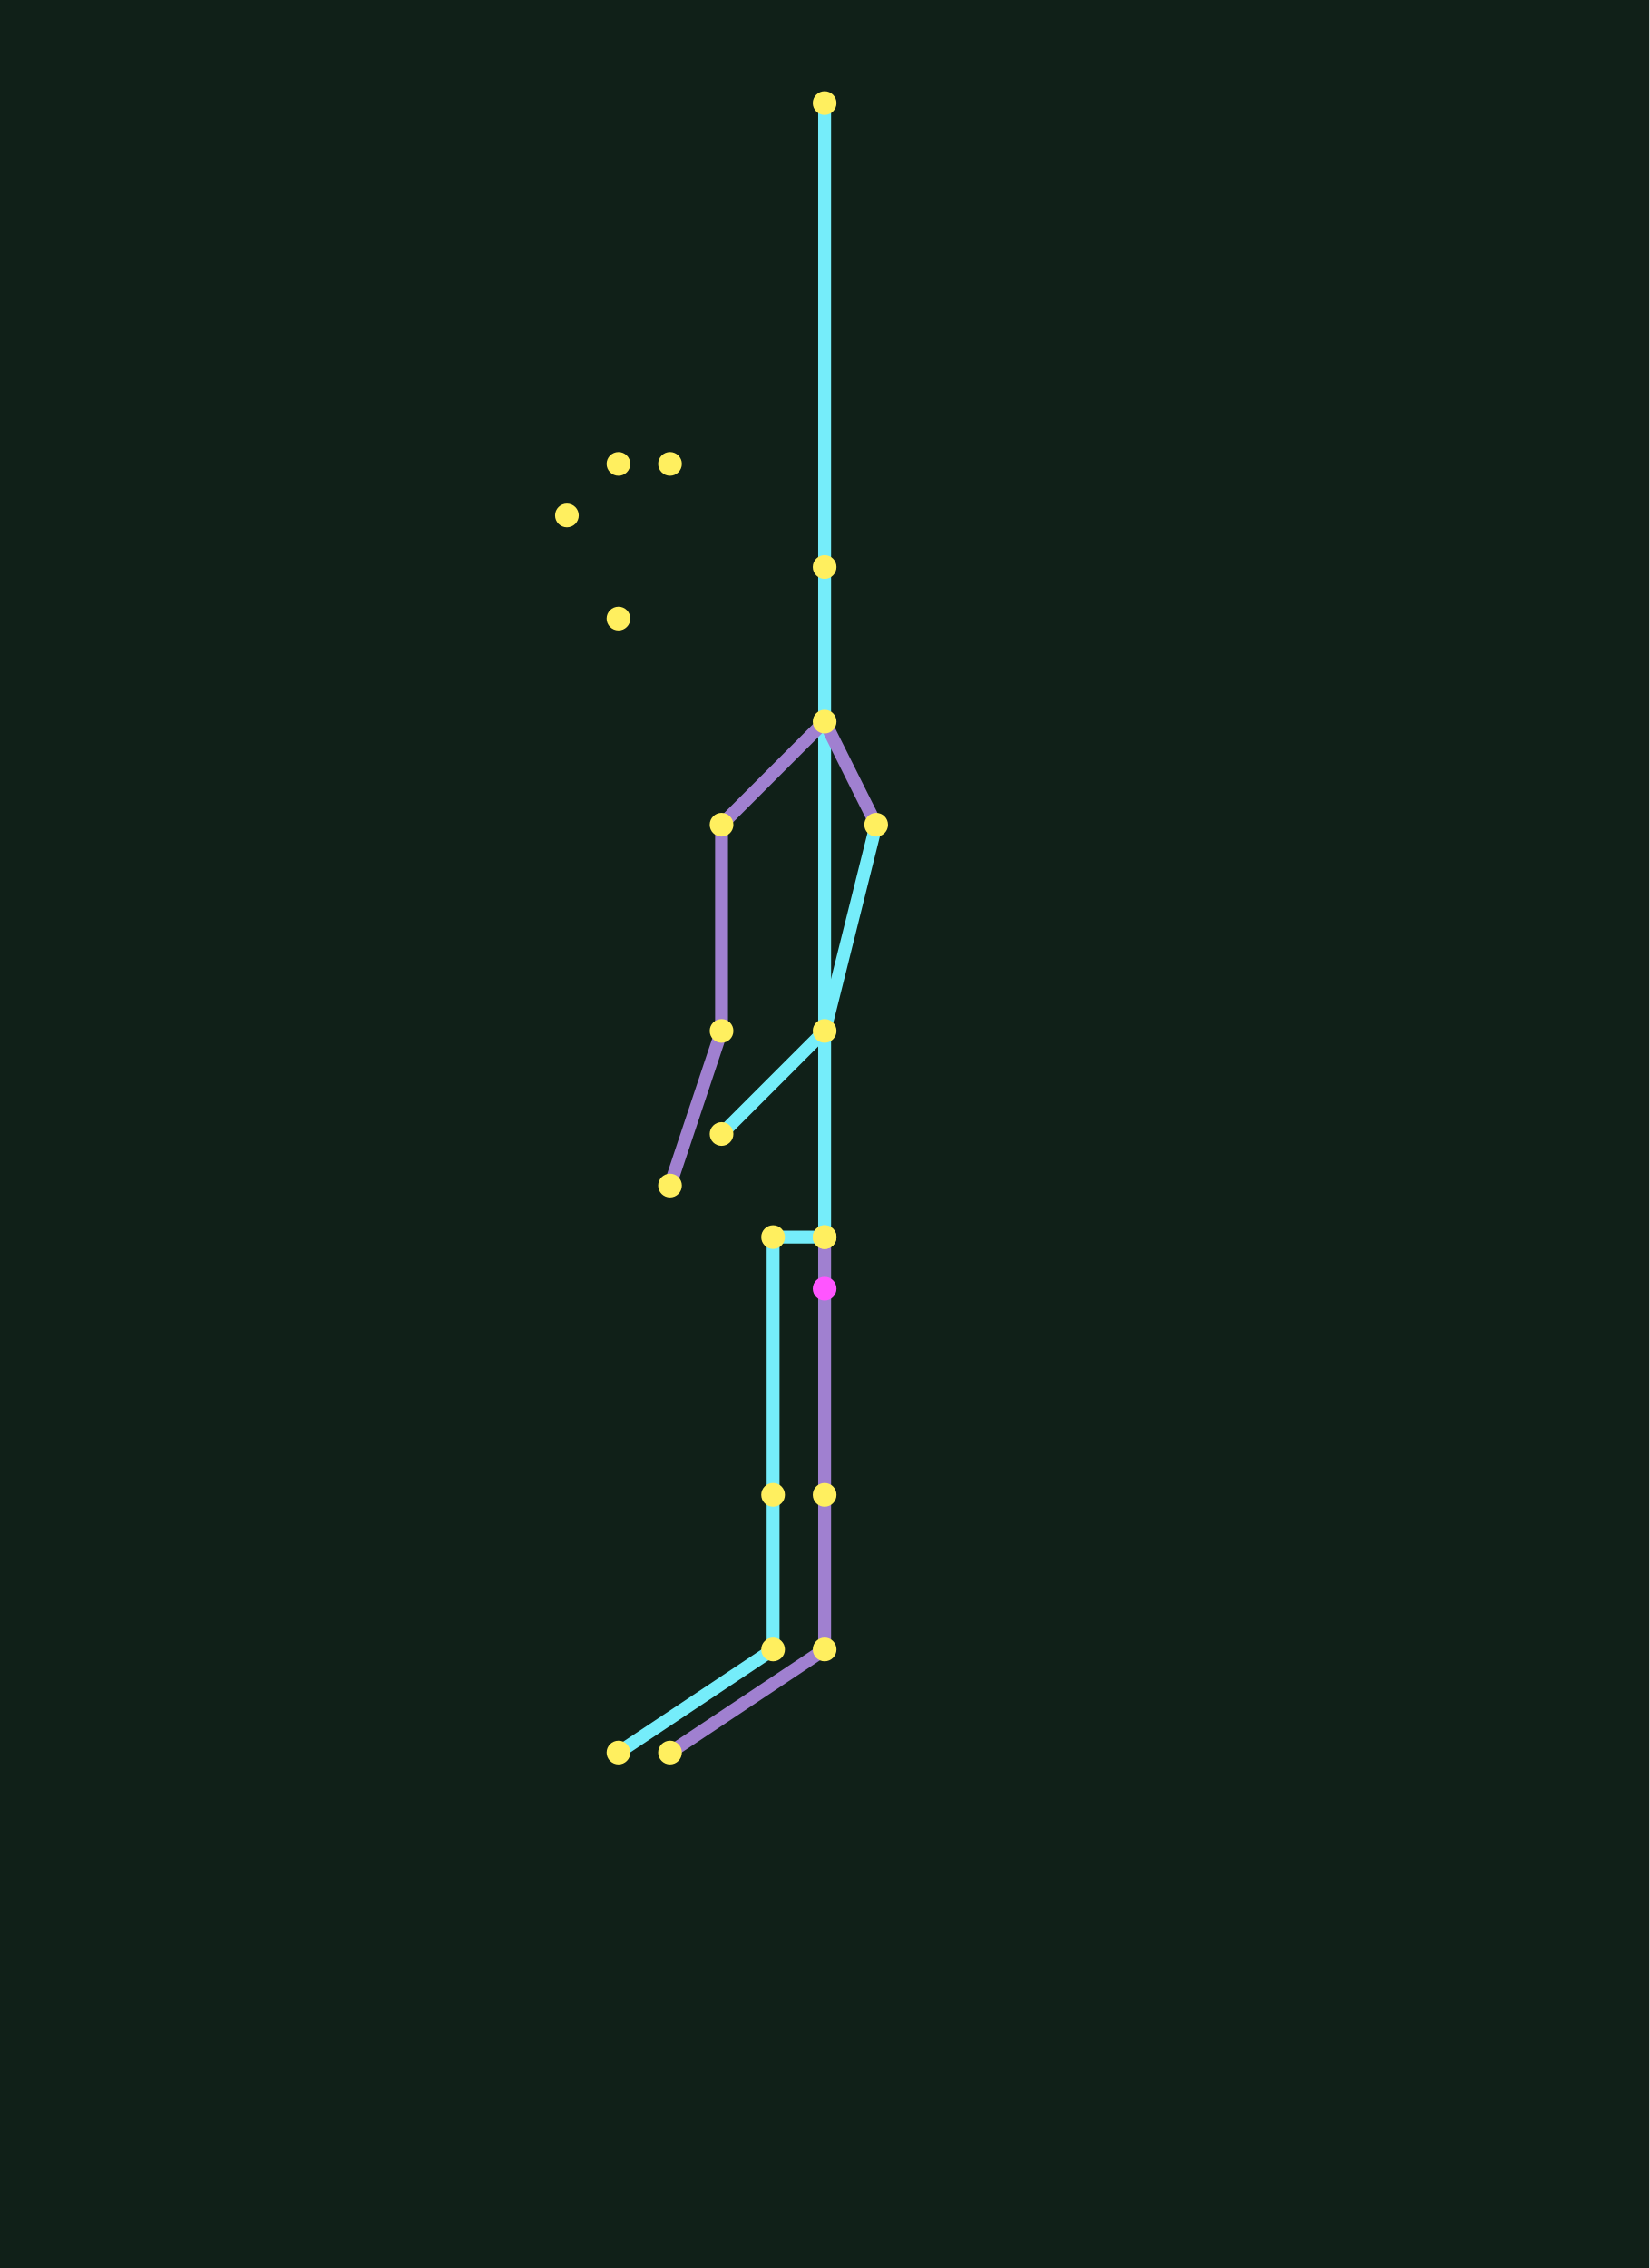
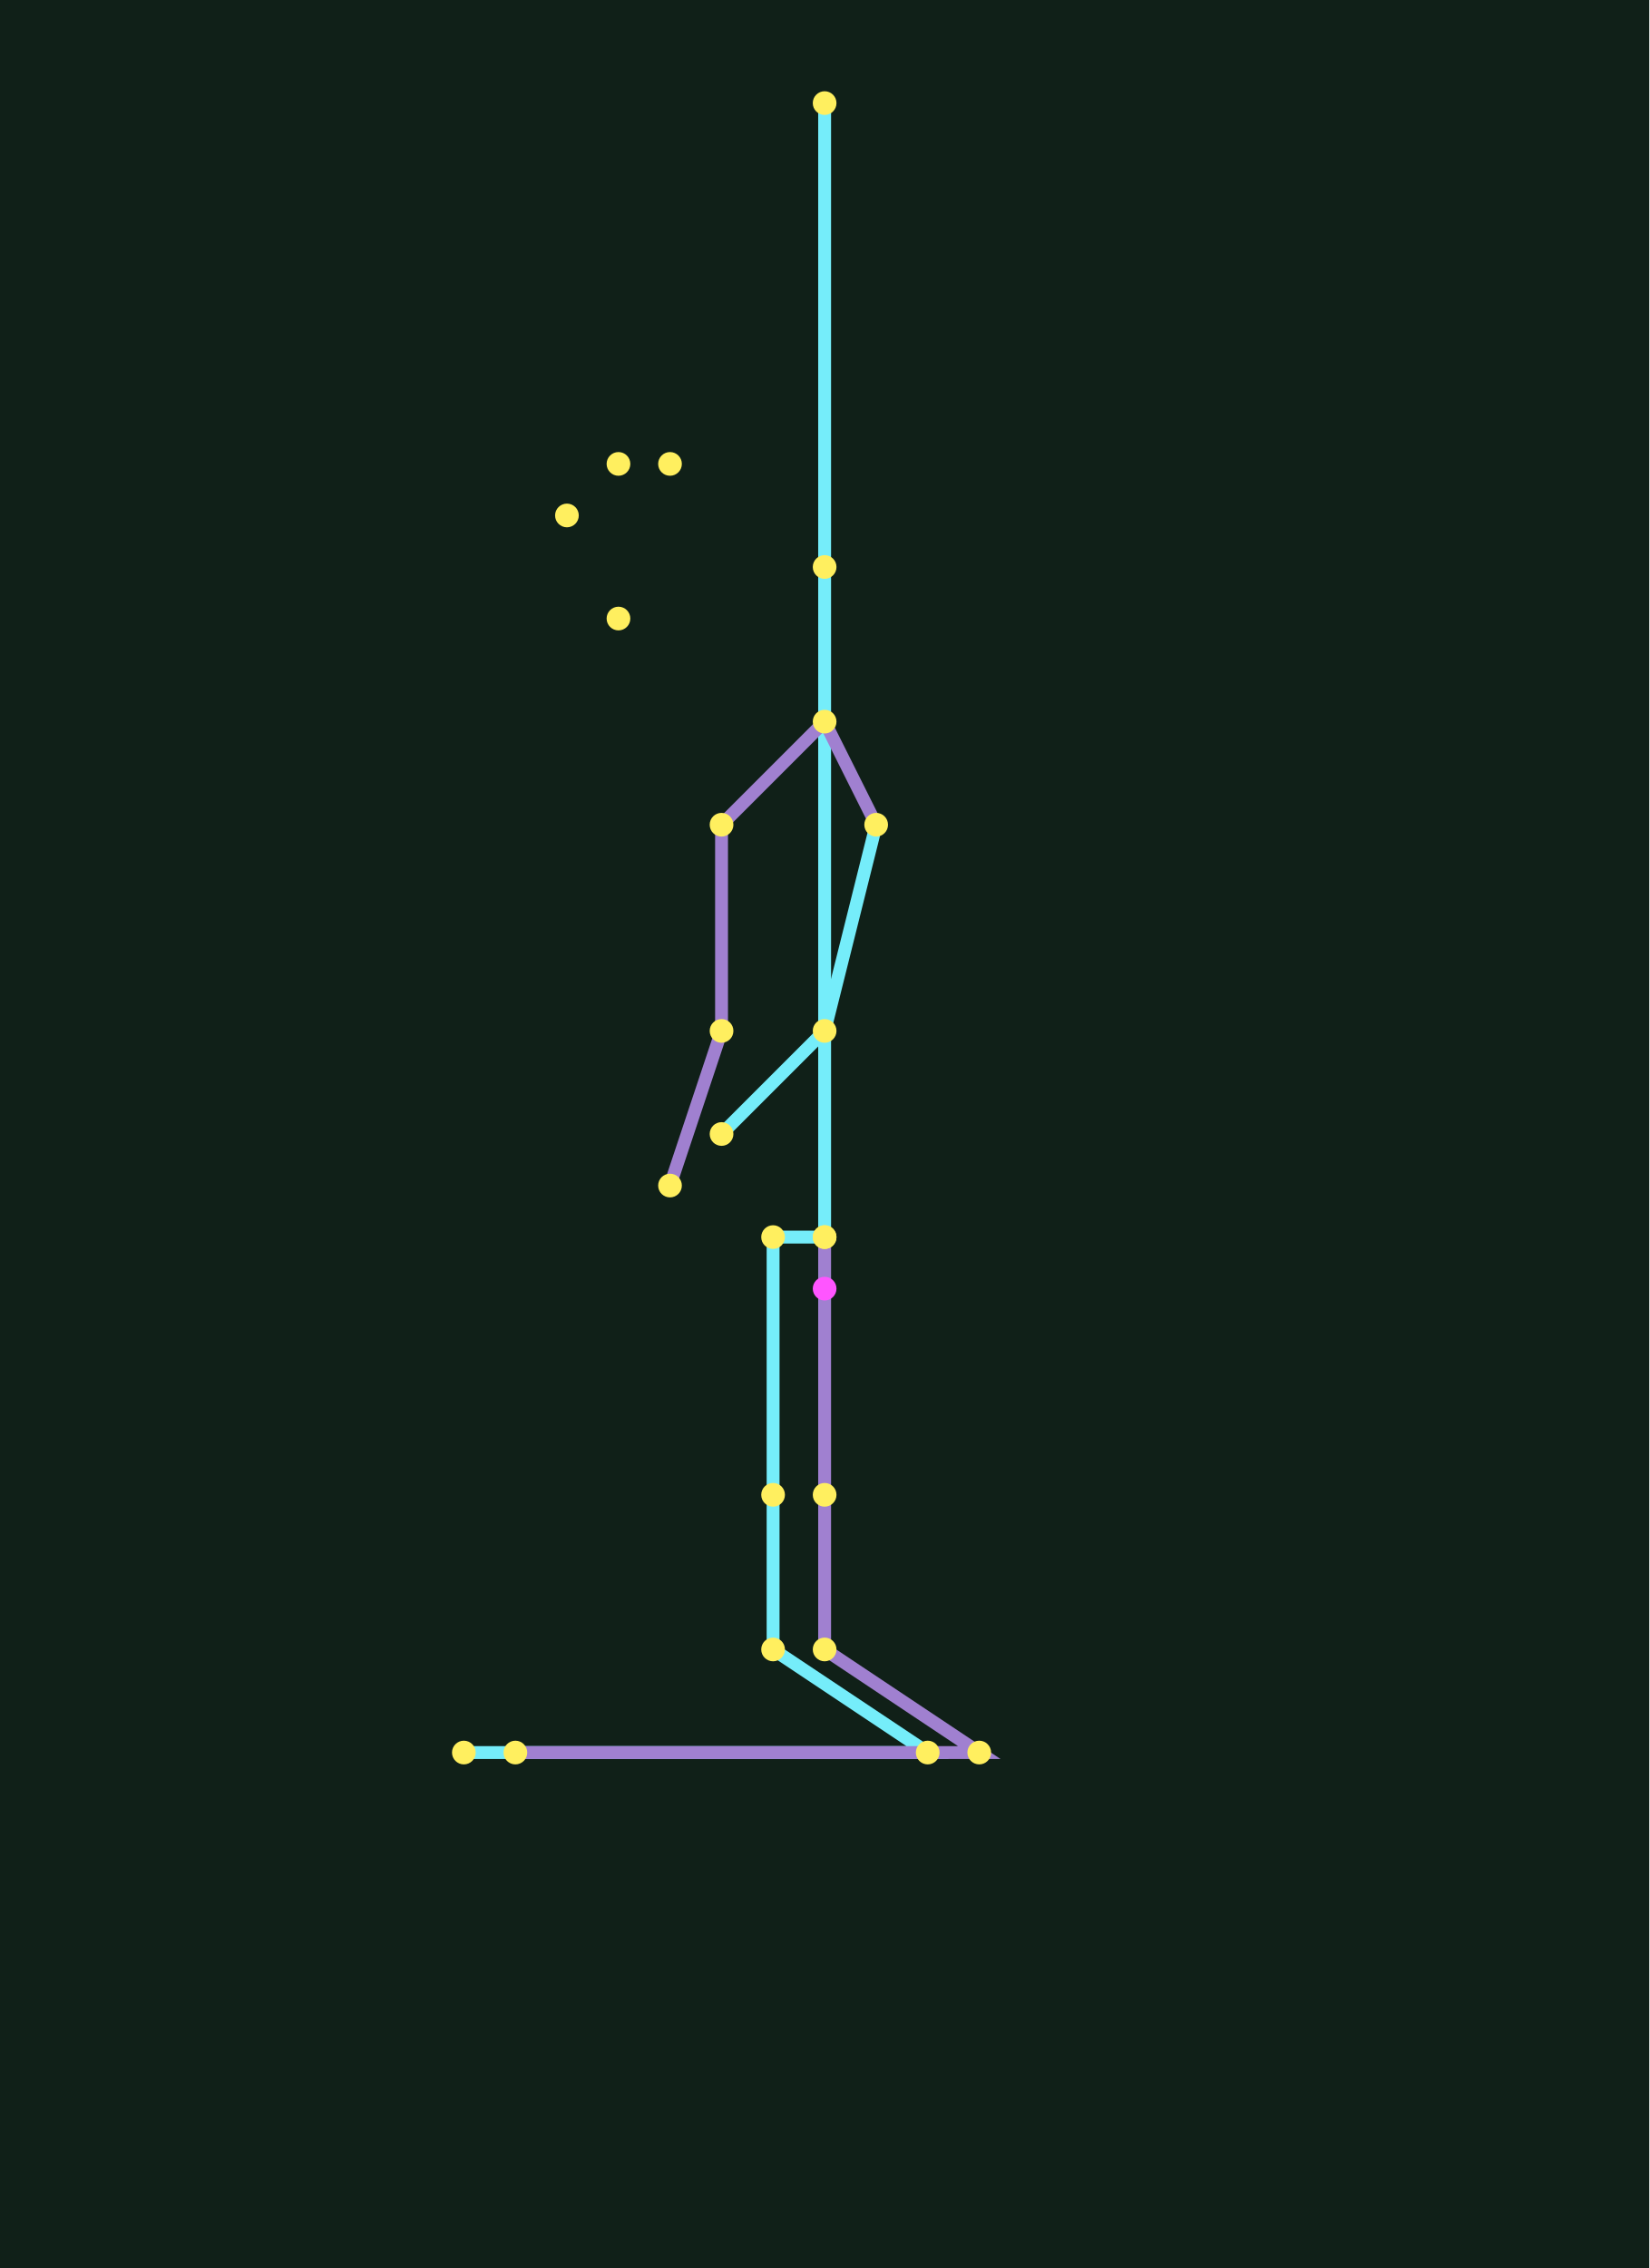
<svg xmlns="http://www.w3.org/2000/svg" width="320" height="440" viewBox="0 0 32 44">
  <rect width="100%" height="100%" fill="#102018" />
  <polyline points="16,24 16,14 16,11 16,2" fill="none" stroke="#75edfa" stroke-width=".25" />
  <polyline points="17,16 16,14 14,16" fill="none" stroke="#a080d0" stroke-width=".25" />
  <polyline points="17,16 16,20 14,22" fill="none" stroke="#75edfa" stroke-width=".25" />
  <polyline points="14,16 14,20 13,23" fill="none" stroke="#a080d0" stroke-width=".25" />
-   <polyline points="16,24 15,24 15,29 15,32 12,34" fill="none" stroke="#75edfa" stroke-width=".25" />
-   <polyline points="16,24 16,24 16,29 16,32 13,34" fill="none" stroke="#a080d0" stroke-width=".25" />
+   <polyline points="16,24 15,24 15,29 15,32 18,34 9,34" fill="none" stroke="#75edfa" stroke-width=".25" />
+   <polyline points="16,24 16,24 16,29 16,32 19,34 10,34" fill="none" stroke="#a080d0" stroke-width=".25" />
  <circle cx="16" cy="24" r=".23" fill="#ffef5f" />
  <circle cx="16" cy="14" r=".23" fill="#ffef5f" />
  <circle cx="16" cy="11" r=".23" fill="#ffef5f" />
  <circle cx="16" cy="2" r=".23" fill="#ffef5f" />
  <circle cx="17" cy="16" r=".23" fill="#ffef5f" />
  <circle cx="16" cy="20" r=".23" fill="#ffef5f" />
  <circle cx="14" cy="22" r=".23" fill="#ffef5f" />
  <circle cx="14" cy="16" r=".23" fill="#ffef5f" />
  <circle cx="14" cy="20" r=".23" fill="#ffef5f" />
  <circle cx="13" cy="23" r=".23" fill="#ffef5f" />
  <circle cx="15" cy="24" r=".23" fill="#ffef5f" />
  <circle cx="15" cy="29" r=".23" fill="#ffef5f" />
  <circle cx="15" cy="32" r=".23" fill="#ffef5f" />
  <circle cx="16" cy="24" r=".23" fill="#ffef5f" />
  <circle cx="16" cy="29" r=".23" fill="#ffef5f" />
  <circle cx="16" cy="32" r=".23" fill="#ffef5f" />
-   <circle cx="12" cy="34" r=".23" fill="#ffef5f" />
-   <circle cx="13" cy="34" r=".23" fill="#ffef5f" />
+   <circle cx="9" cy="34" r=".23" fill="#ffef5f" />
+   <circle cx="10" cy="34" r=".23" fill="#ffef5f" />
  <circle cx="16" cy="25" r=".23" fill="#ff55ff" />
  <circle cx="12" cy="9" r=".23" fill="#ffef5f" />
  <circle cx="13" cy="9" r=".23" fill="#ffef5f" />
  <circle cx="11" cy="10" r=".23" fill="#ffef5f" />
  <circle cx="12" cy="12" r=".23" fill="#ffef5f" />
+   <circle cx="18" cy="34" r=".23" fill="#ffef5f" />
+   <circle cx="19" cy="34" r=".23" fill="#ffef5f" />
</svg>
